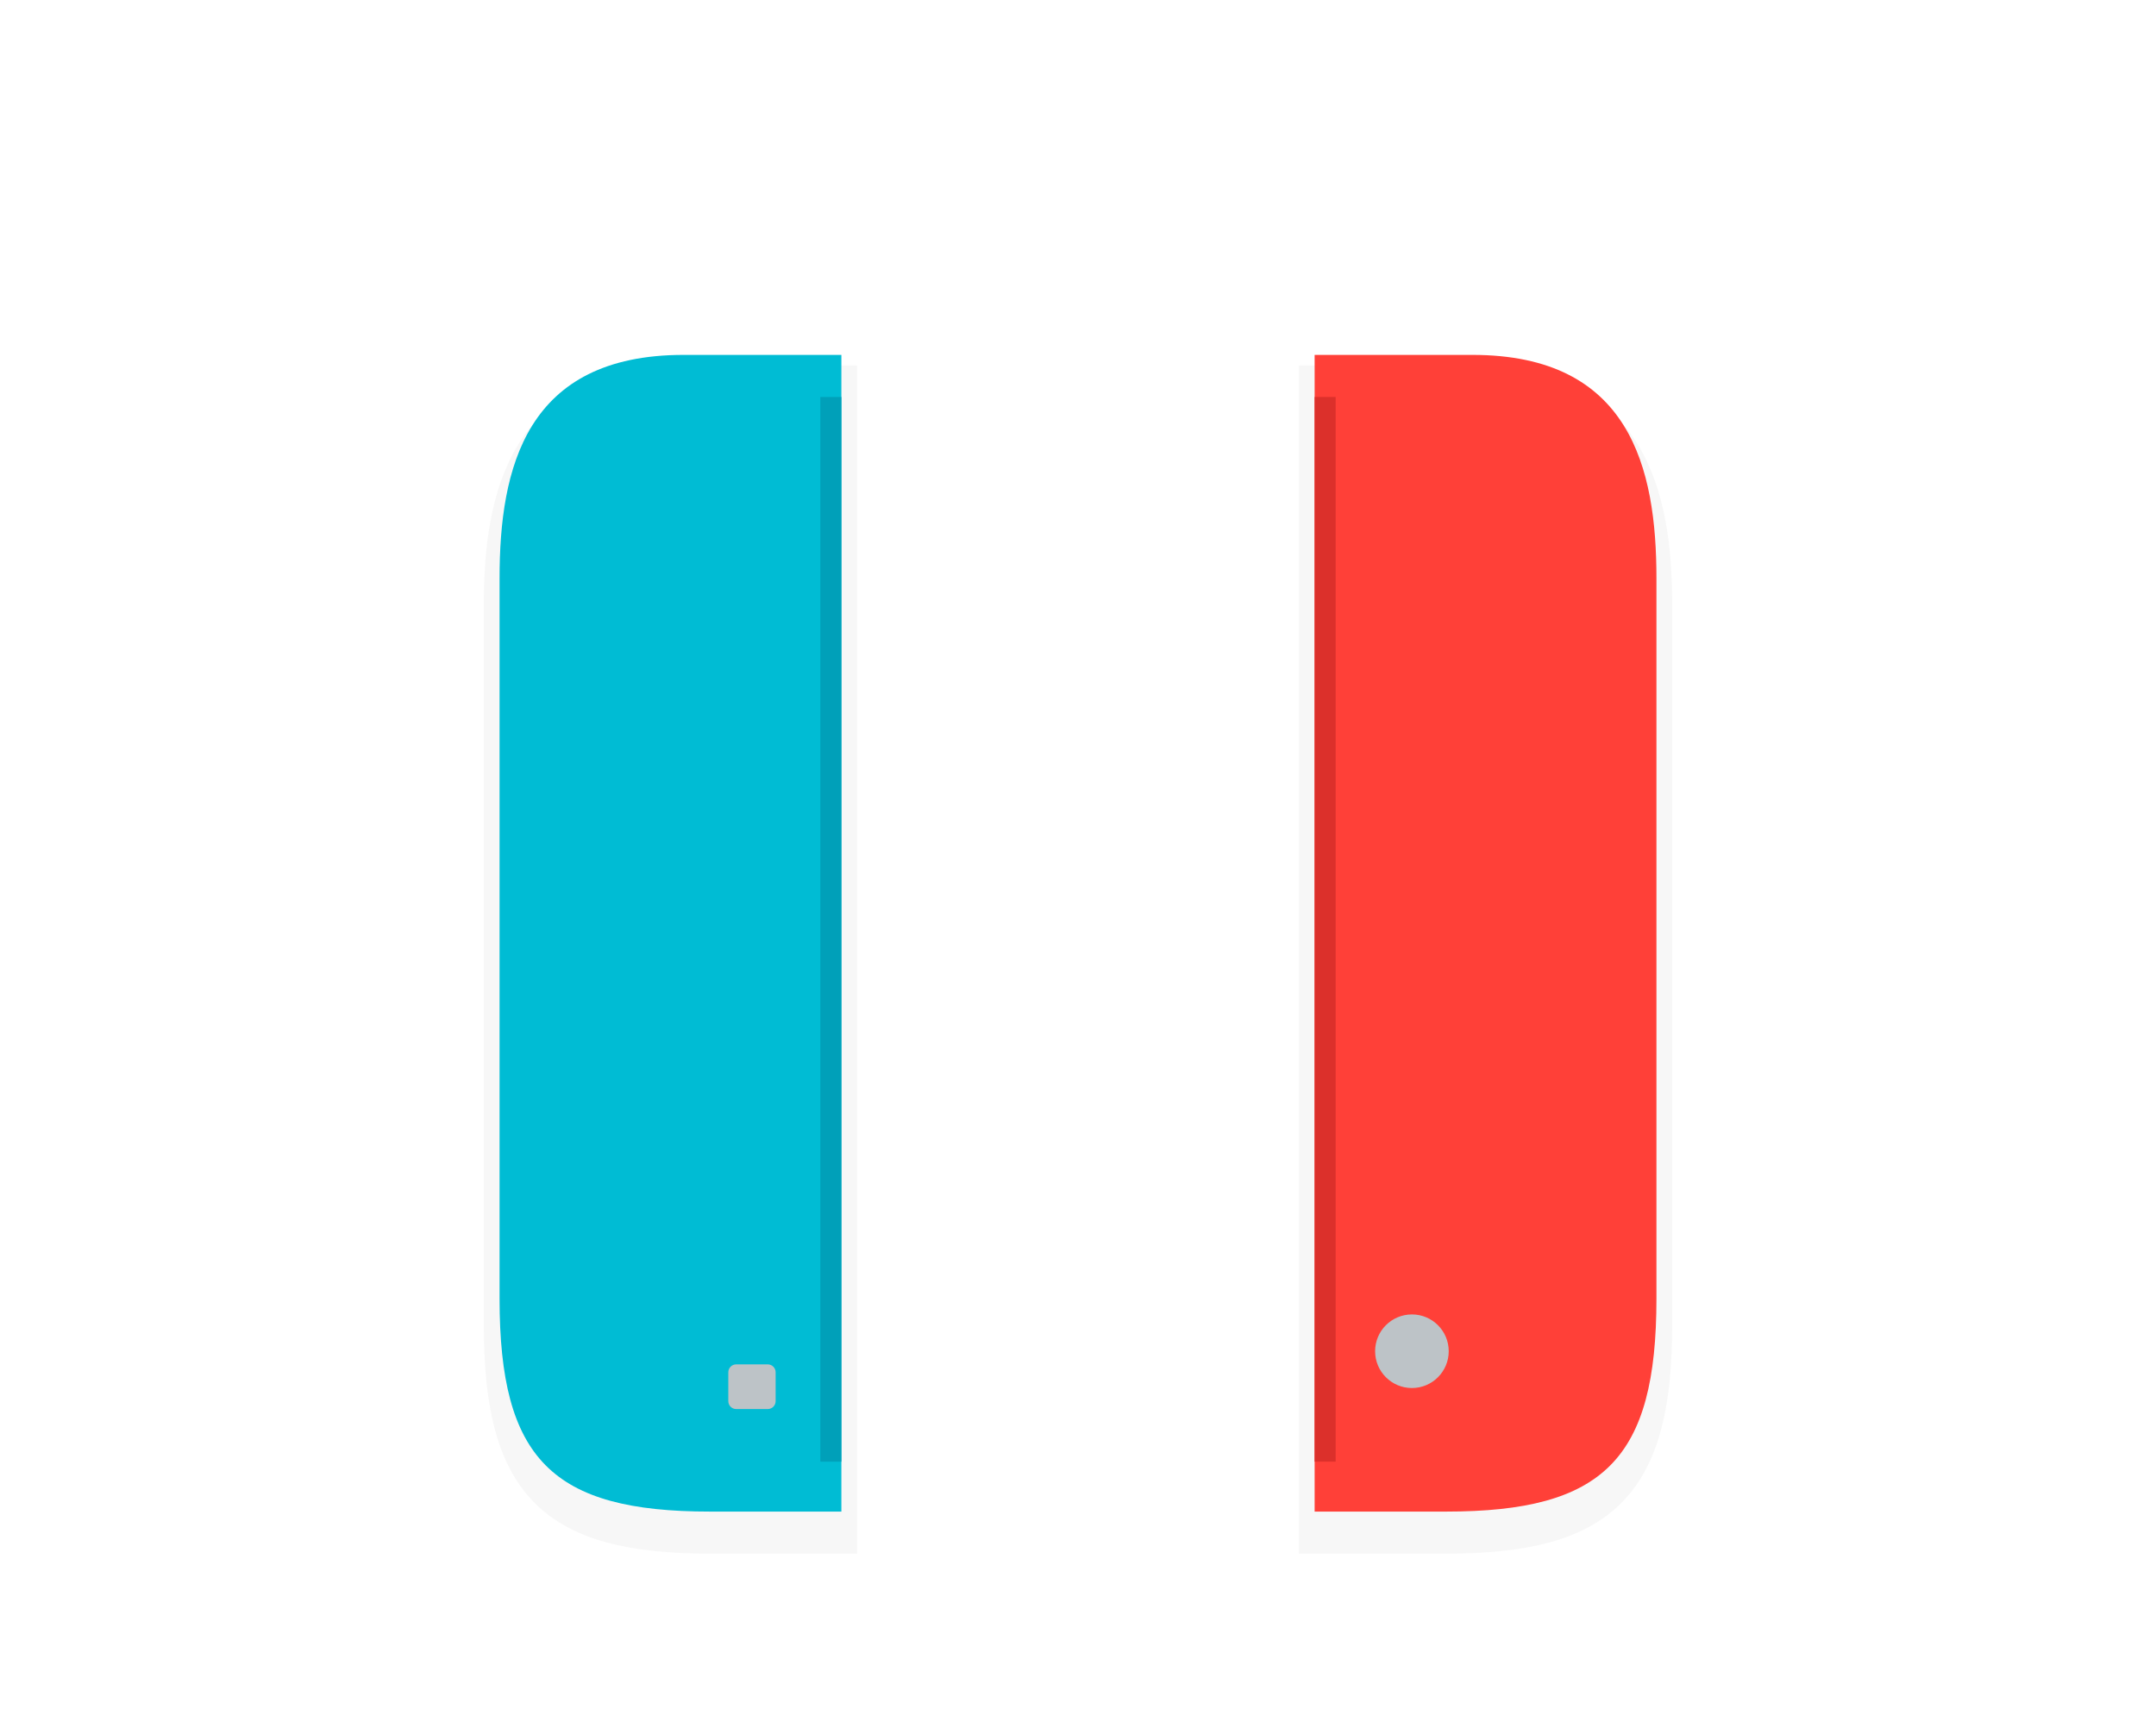
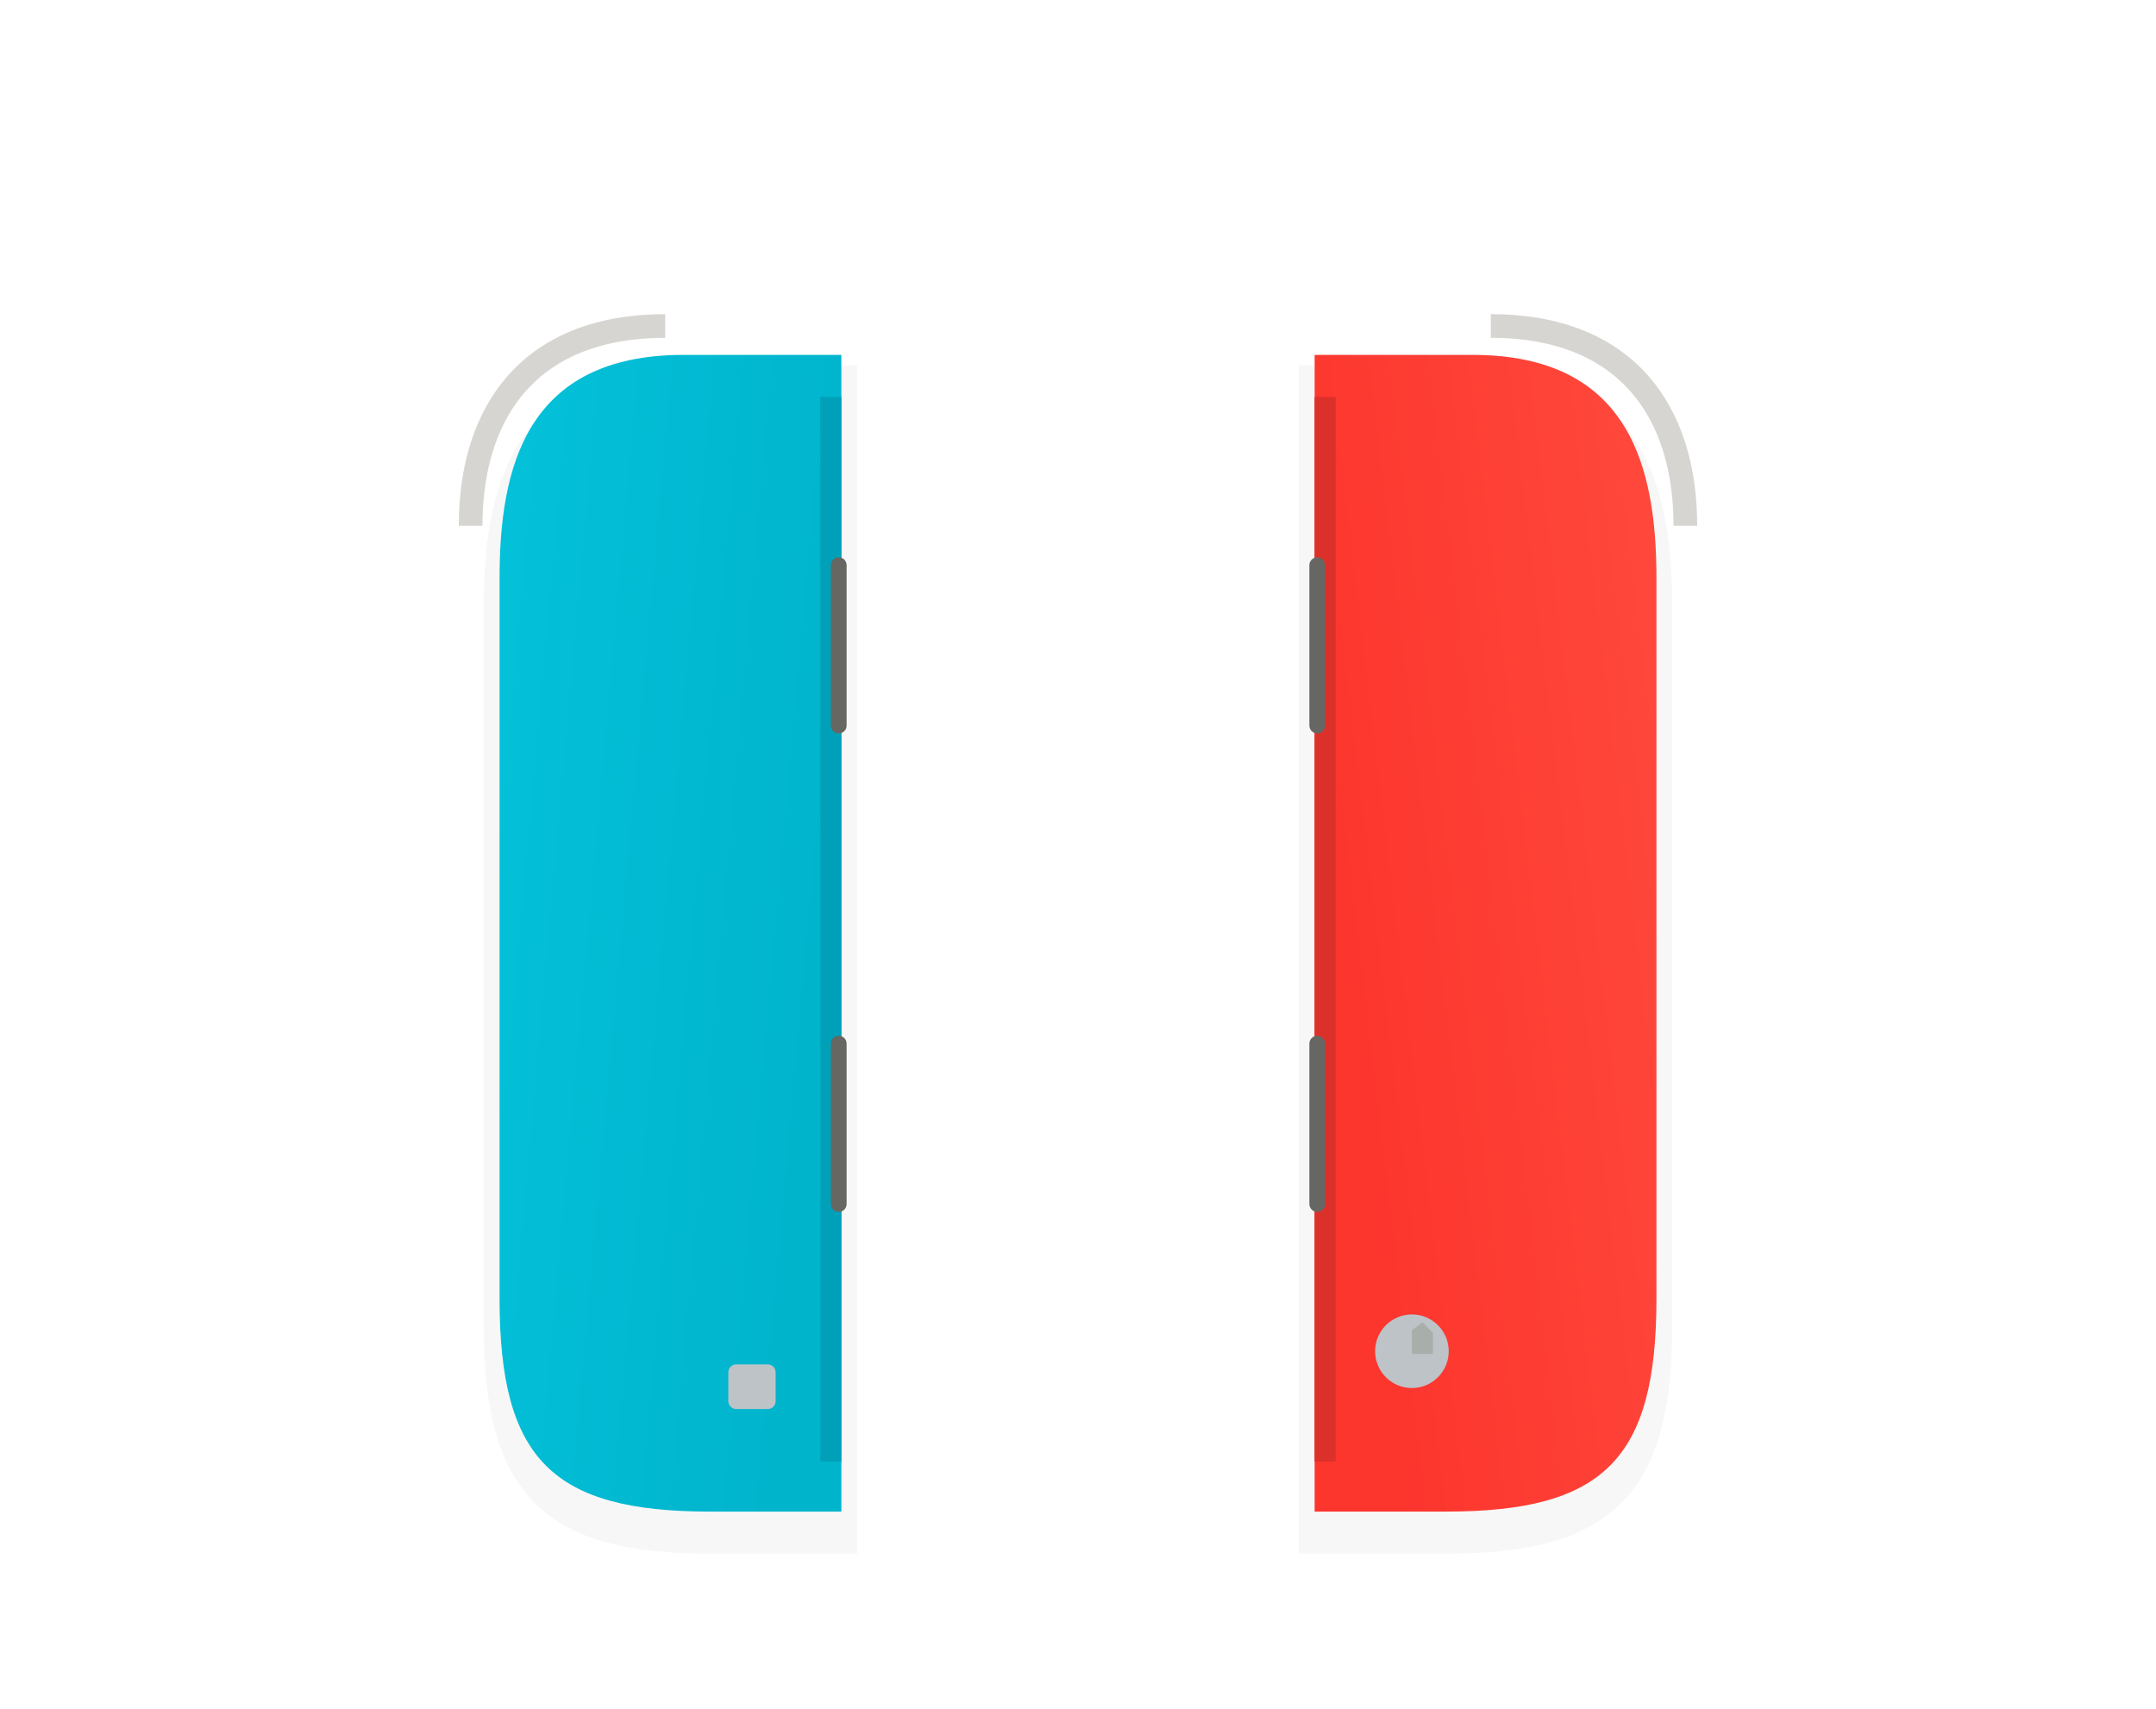
<svg xmlns="http://www.w3.org/2000/svg" xmlns:xlink="http://www.w3.org/1999/xlink" width="820" height="650" viewBox="0 0 820 650">
  <defs>
+     <linearGradient id="cyan" x1="0" y1="0" x2="1" y2=".3">
+       <stop stop-color="#04c1da" />
+       <stop offset="1" stop-color="#00b4cc" />
+     </linearGradient>
+     <linearGradient id="red" x1="1" y1="0" x2="0" y2=".4">
+       <stop stop-color="#ff493d" />
+       <stop offset="1" stop-color="#fc352d" />
+     </linearGradient>
    <path id="left" d="M320 135H260C200 135 190 178 190 220V494C190 555 210 575 270 575H320Z" />
    <path id="right" d="M500 135H560C620 135 630 178 630 220V494C630 555 610 575 550 575H500Z" />
  </defs>
  <g fill="#000" stroke="#000" stroke-width="12" opacity=".035" transform="translate(0 10)">
    <use xlink:href="#left" />
    <use xlink:href="#right" />
  </g>
-   <use xlink:href="#left" fill="#00bcd4" />
-   <use xlink:href="#right" fill="#ff4038" />
+   <path d="M253 124C202 124 179 156 179 200M567 124C618 124 641 156 641 200" fill="none" stroke="#d7d5d1" stroke-width="9" />
+   <use xlink:href="#left" fill="url(#cyan)" />
+   <use xlink:href="#right" fill="url(#red)" />
  <path d="M312 151H320V556H312Z" fill="#00a0b9" />
  <path d="M500 151H508V556H500Z" fill="#dc302b" />
  <g fill="#bdc3c7">
    <rect x="277" y="519" width="18" height="17" rx="3" />
    <circle cx="537" cy="514" r="14" />
  </g>
+   <g fill="#666762">
+     <rect x="316" y="212" width="6" height="67" rx="3" />
+     <rect x="316" y="394" width="6" height="67" rx="3" />
+     <rect x="498" y="212" width="6" height="67" rx="3" />
+     <rect x="498" y="394" width="6" height="67" rx="3" />
+   </g>
+   <path d="M537 506V515H545V507L541 503Z" fill="#a8aeaa" />
</svg>
